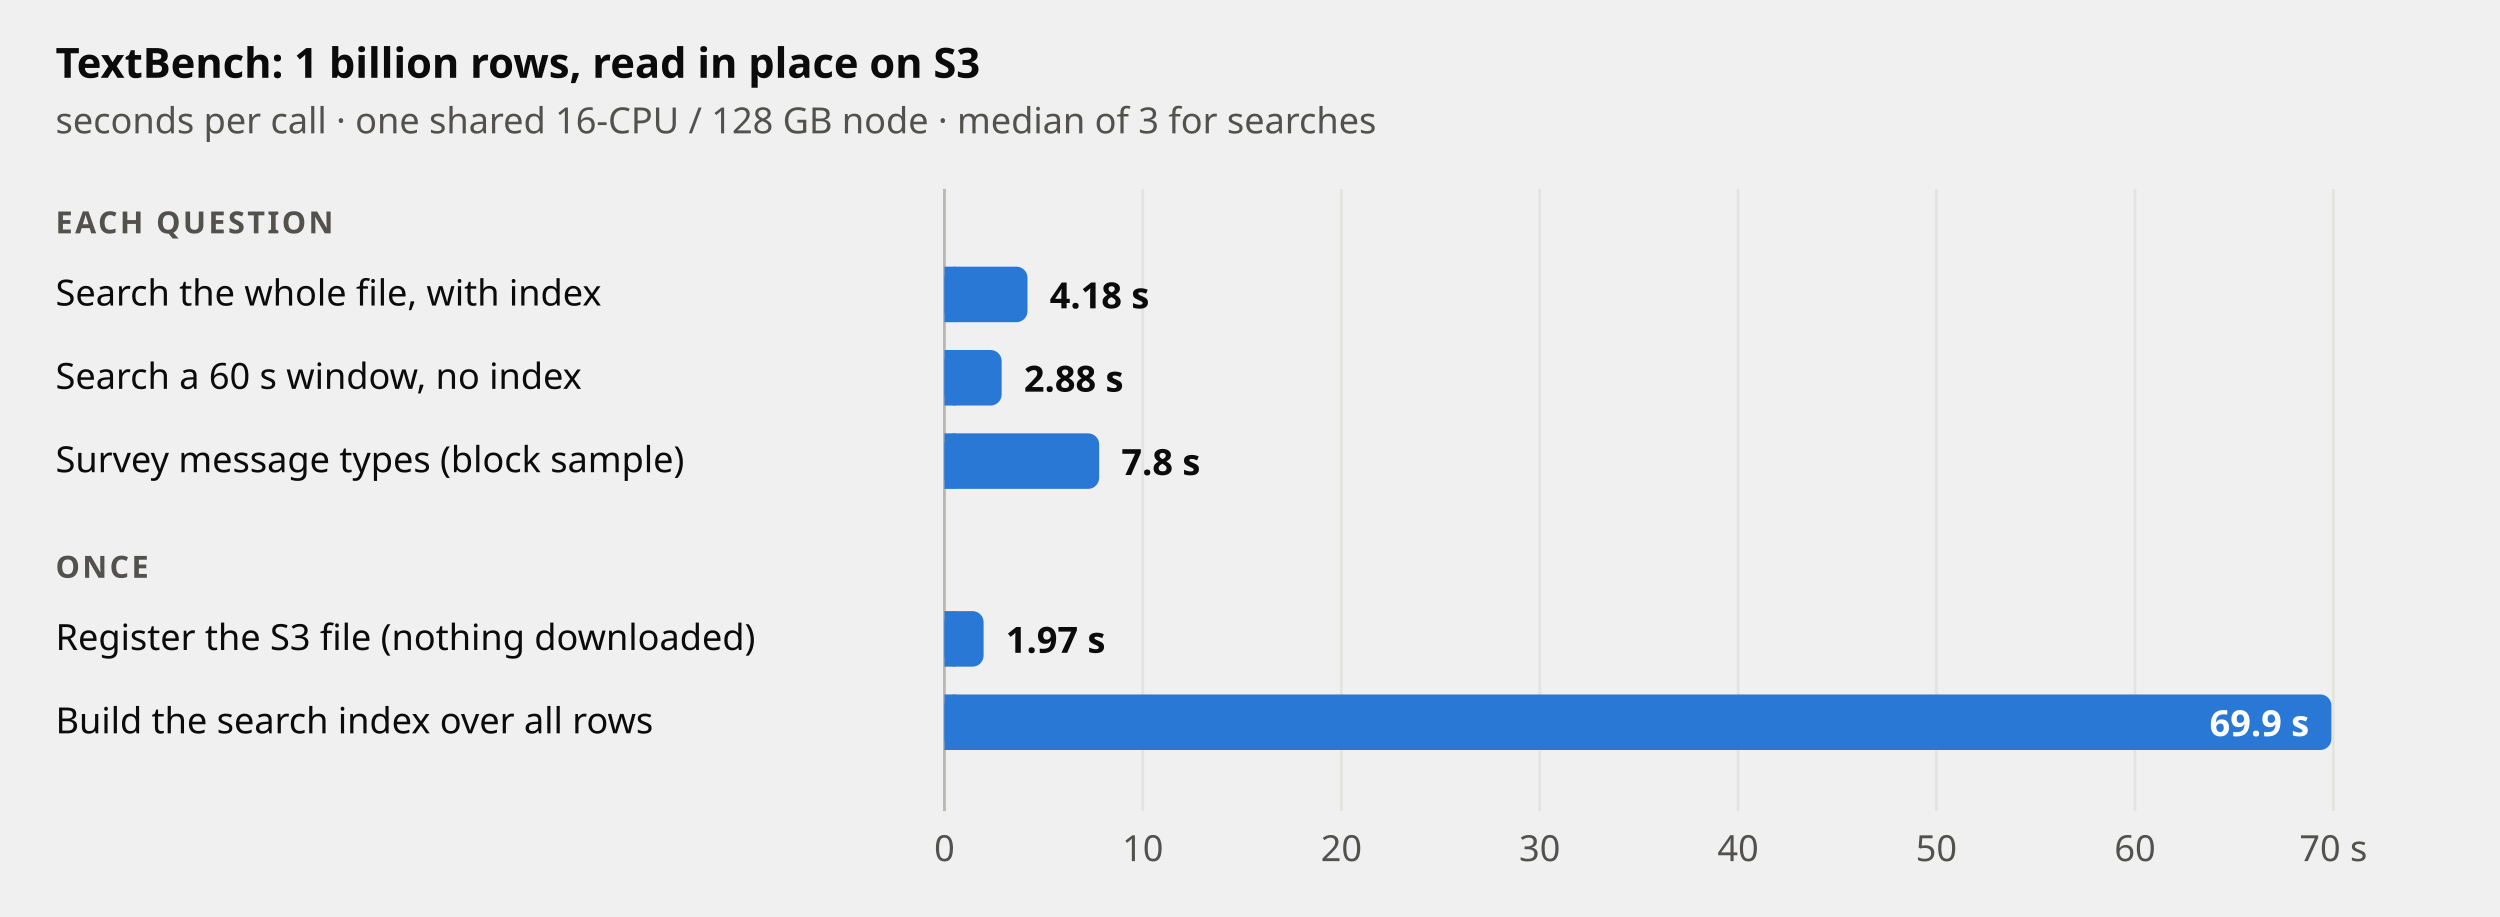
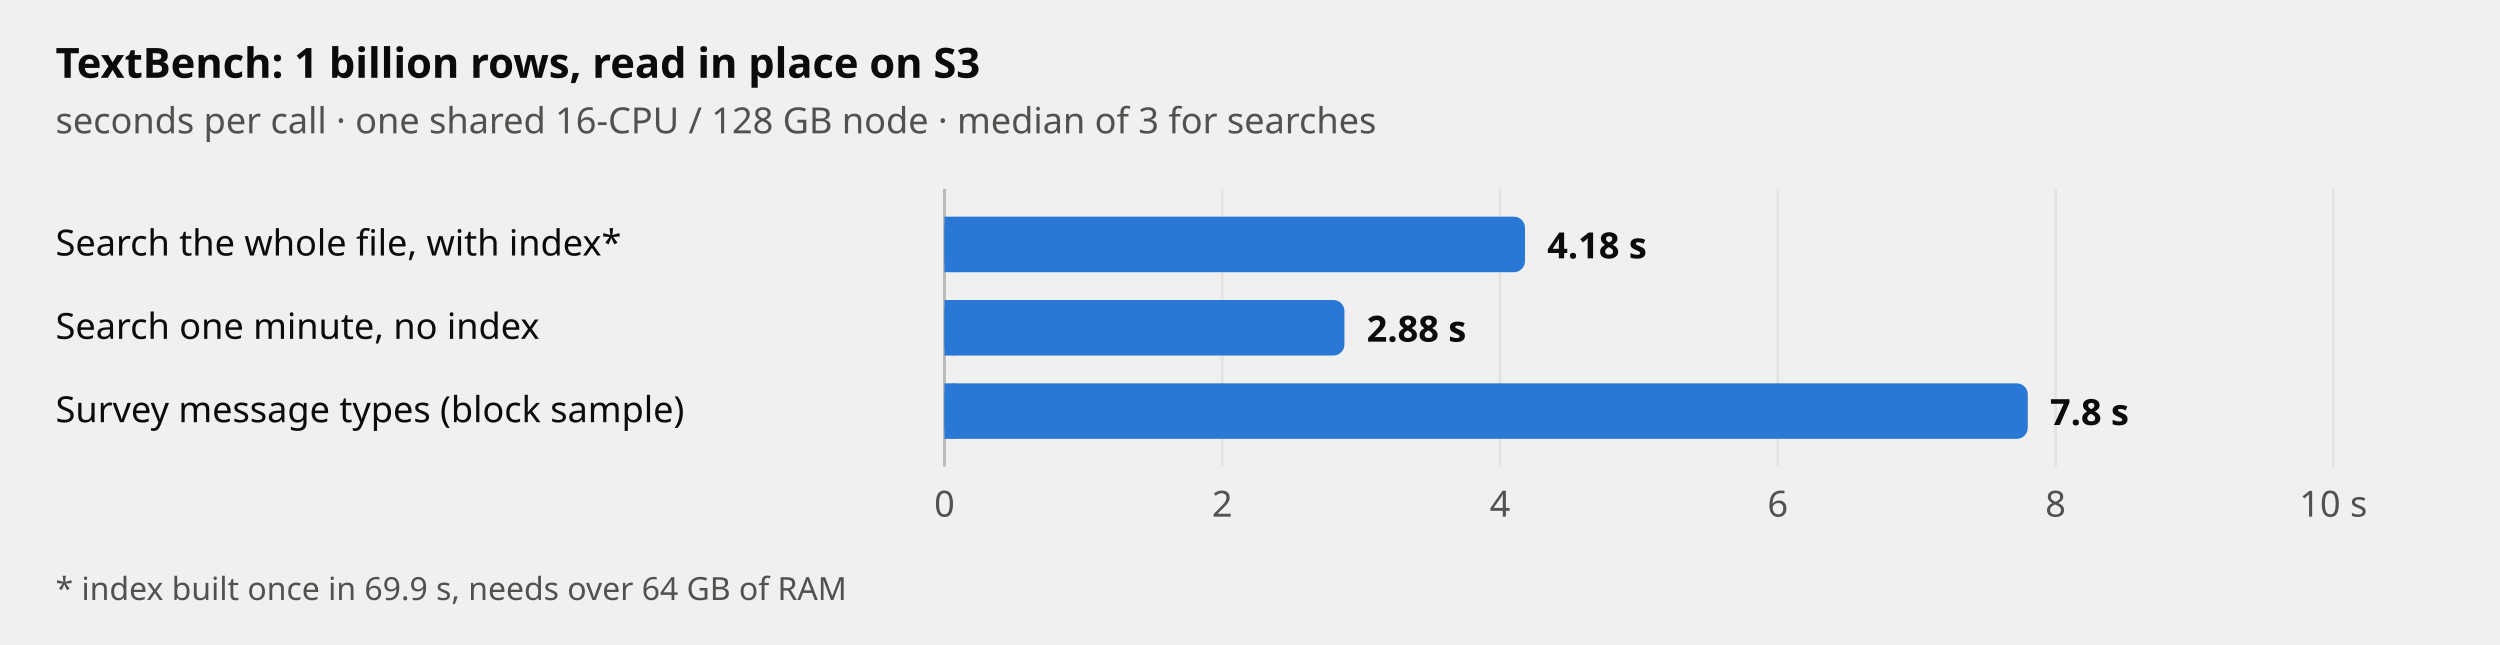
- <svg xmlns="http://www.w3.org/2000/svg" viewBox="0 0 900 330" width="900" height="330" role="img" aria-label="TextBench, 1 billion rows read in place on S3. Per question: search of the whole file with the index 4.18 s, exact search of a 60-second window without an index 2.88 s, survey from a block sample 7.8 s. One-off: registering the S3 file 1.97 s, building the search index over all rows 69.9 s." font-family="-apple-system, BlinkMacSystemFont, 'Segoe UI', 'Noto Sans', Helvetica, Arial, sans-serif">
+ <svg xmlns="http://www.w3.org/2000/svg" viewBox="0 0 900 232" width="900" height="232" role="img" aria-label="TextBench, 1 billion rows read in place on S3, seconds per call: search of the whole file with the index 4.18 s, exact search of one minute without an index 2.88 s, survey of message types from a block sample 7.8 s. The index was built once in 69.9 s and needs over 64 GB of RAM." font-family="-apple-system, BlinkMacSystemFont, 'Segoe UI', 'Noto Sans', Helvetica, Arial, sans-serif">
  <style>
    .t1 { fill: #0b0b0b; }
    .t2 { fill: #52514e; }
    .bar { fill: #2a78d6; }
    .grid { stroke: #e4e3df; }
    .axis { stroke: #b8b7b1; }
    @media (prefers-color-scheme: dark) {
      .t1 { fill: #ffffff; }
      .t2 { fill: #c3c2b7; }
      .bar { fill: #3987e5; }
      .grid { stroke: #33332f; }
      .axis { stroke: #5c5b55; }
    }
    text { font-size: 13px; }
    .title { font-size: 15px; font-weight: 600; }
    .grp { font-size: 11px; font-weight: 600; letter-spacing: 0.08em; }
    .val { font-size: 13px; font-weight: 600; font-variant-numeric: tabular-nums; }
    .tick { font-size: 11.5px; font-variant-numeric: tabular-nums; }
    .mono { font-family: ui-monospace, SFMono-Regular, 'SF Mono', Menlo, Consolas, monospace; font-size: 12px; }
  </style>
  <text x="20" y="28" class="t1 title">TextBench: 1 billion rows, read in place on S3</text>
  <text x="20" y="48" class="t2">seconds per call · one shared 16-CPU / 128 GB node · median of 3 for searches</text>
  <g class="grid" stroke-width="1">
-     <line x1="340" y1="68" x2="340" y2="292" class="axis" />
-     <line x1="411.4" y1="68" x2="411.4" y2="292" />
-     <line x1="482.9" y1="68" x2="482.9" y2="292" />
-     <line x1="554.3" y1="68" x2="554.3" y2="292" />
-     <line x1="625.7" y1="68" x2="625.7" y2="292" />
-     <line x1="697.1" y1="68" x2="697.1" y2="292" />
-     <line x1="768.6" y1="68" x2="768.6" y2="292" />
-     <line x1="840" y1="68" x2="840" y2="292" />
+     <line x1="340" y1="68" x2="340" y2="168" class="axis" />
+     <line x1="440" y1="68" x2="440" y2="168" />
+     <line x1="540" y1="68" x2="540" y2="168" />
+     <line x1="640" y1="68" x2="640" y2="168" />
+     <line x1="740" y1="68" x2="740" y2="168" />
+     <line x1="840" y1="68" x2="840" y2="168" />
  </g>
  <g class="t2 tick" text-anchor="middle">
-     <text x="340" y="310">0</text>
-     <text x="411.4" y="310">10</text>
-     <text x="482.9" y="310">20</text>
-     <text x="554.3" y="310">30</text>
-     <text x="625.7" y="310">40</text>
-     <text x="697.1" y="310">50</text>
-     <text x="768.6" y="310">60</text>
-     <text x="840" y="310">70 s</text>
+     <text x="340" y="186">0</text>
+     <text x="440" y="186">2</text>
+     <text x="540" y="186">4</text>
+     <text x="640" y="186">6</text>
+     <text x="740" y="186">8</text>
+     <text x="840" y="186">10 s</text>
  </g>
-   <text x="20" y="84" class="t2 grp">EACH QUESTION</text>
-   <text x="20" y="110" class="t1">Search the whole file, with index</text>
-   <rect x="340" y="96" width="29.9" height="20" rx="4" class="bar" />
-   <rect x="340" y="96" width="4" height="20" class="bar" />
-   <text x="377.9" y="111" class="t1 val">4.18 s</text>
-   <text x="20" y="140" class="t1">Search a 60 s window, no index</text>
-   <rect x="340" y="126" width="20.6" height="20" rx="4" class="bar" />
-   <rect x="340" y="126" width="4" height="20" class="bar" />
-   <text x="368.6" y="141" class="t1 val">2.88 s</text>
-   <text x="20" y="170" class="t1">Survey message types (block sample)</text>
-   <rect x="340" y="156" width="55.7" height="20" rx="4" class="bar" />
-   <rect x="340" y="156" width="4" height="20" class="bar" />
-   <text x="403.7" y="171" class="t1 val">7.8 s</text>
-   <text x="20" y="208" class="t2 grp">ONCE</text>
-   <text x="20" y="234" class="t1">Register the S3 file (nothing downloaded)</text>
-   <rect x="340" y="220" width="14.1" height="20" rx="4" class="bar" />
-   <rect x="340" y="220" width="4" height="20" class="bar" />
-   <text x="362.1" y="235" class="t1 val">1.97 s</text>
-   <text x="20" y="264" class="t1">Build the search index over all rows</text>
-   <rect x="340" y="250" width="499.3" height="20" rx="4" class="bar" />
-   <rect x="340" y="250" width="4" height="20" class="bar" />
-   <text x="831.3" y="265" class="val" text-anchor="end" fill="#ffffff">69.9 s</text>
+   <text x="20" y="92" class="t1">Search the whole file, with index*</text>
+   <rect x="340" y="78" width="209.0" height="20" rx="4" class="bar" />
+   <rect x="340" y="78" width="4" height="20" class="bar" />
+   <text x="557.0" y="93" class="t1 val">4.18 s</text>
+   <text x="20" y="122" class="t1">Search one minute, no index</text>
+   <rect x="340" y="108" width="144.0" height="20" rx="4" class="bar" />
+   <rect x="340" y="108" width="4" height="20" class="bar" />
+   <text x="492.0" y="123" class="t1 val">2.88 s</text>
+   <text x="20" y="152" class="t1">Survey message types (block sample)</text>
+   <rect x="340" y="138" width="390.0" height="20" rx="4" class="bar" />
+   <rect x="340" y="138" width="4" height="20" class="bar" />
+   <text x="738.0" y="153" class="t1 val">7.8 s</text>
+   <text x="20" y="216" class="t2 tick">* index built once in 69.9 s, needs over 64 GB of RAM</text>
</svg>
